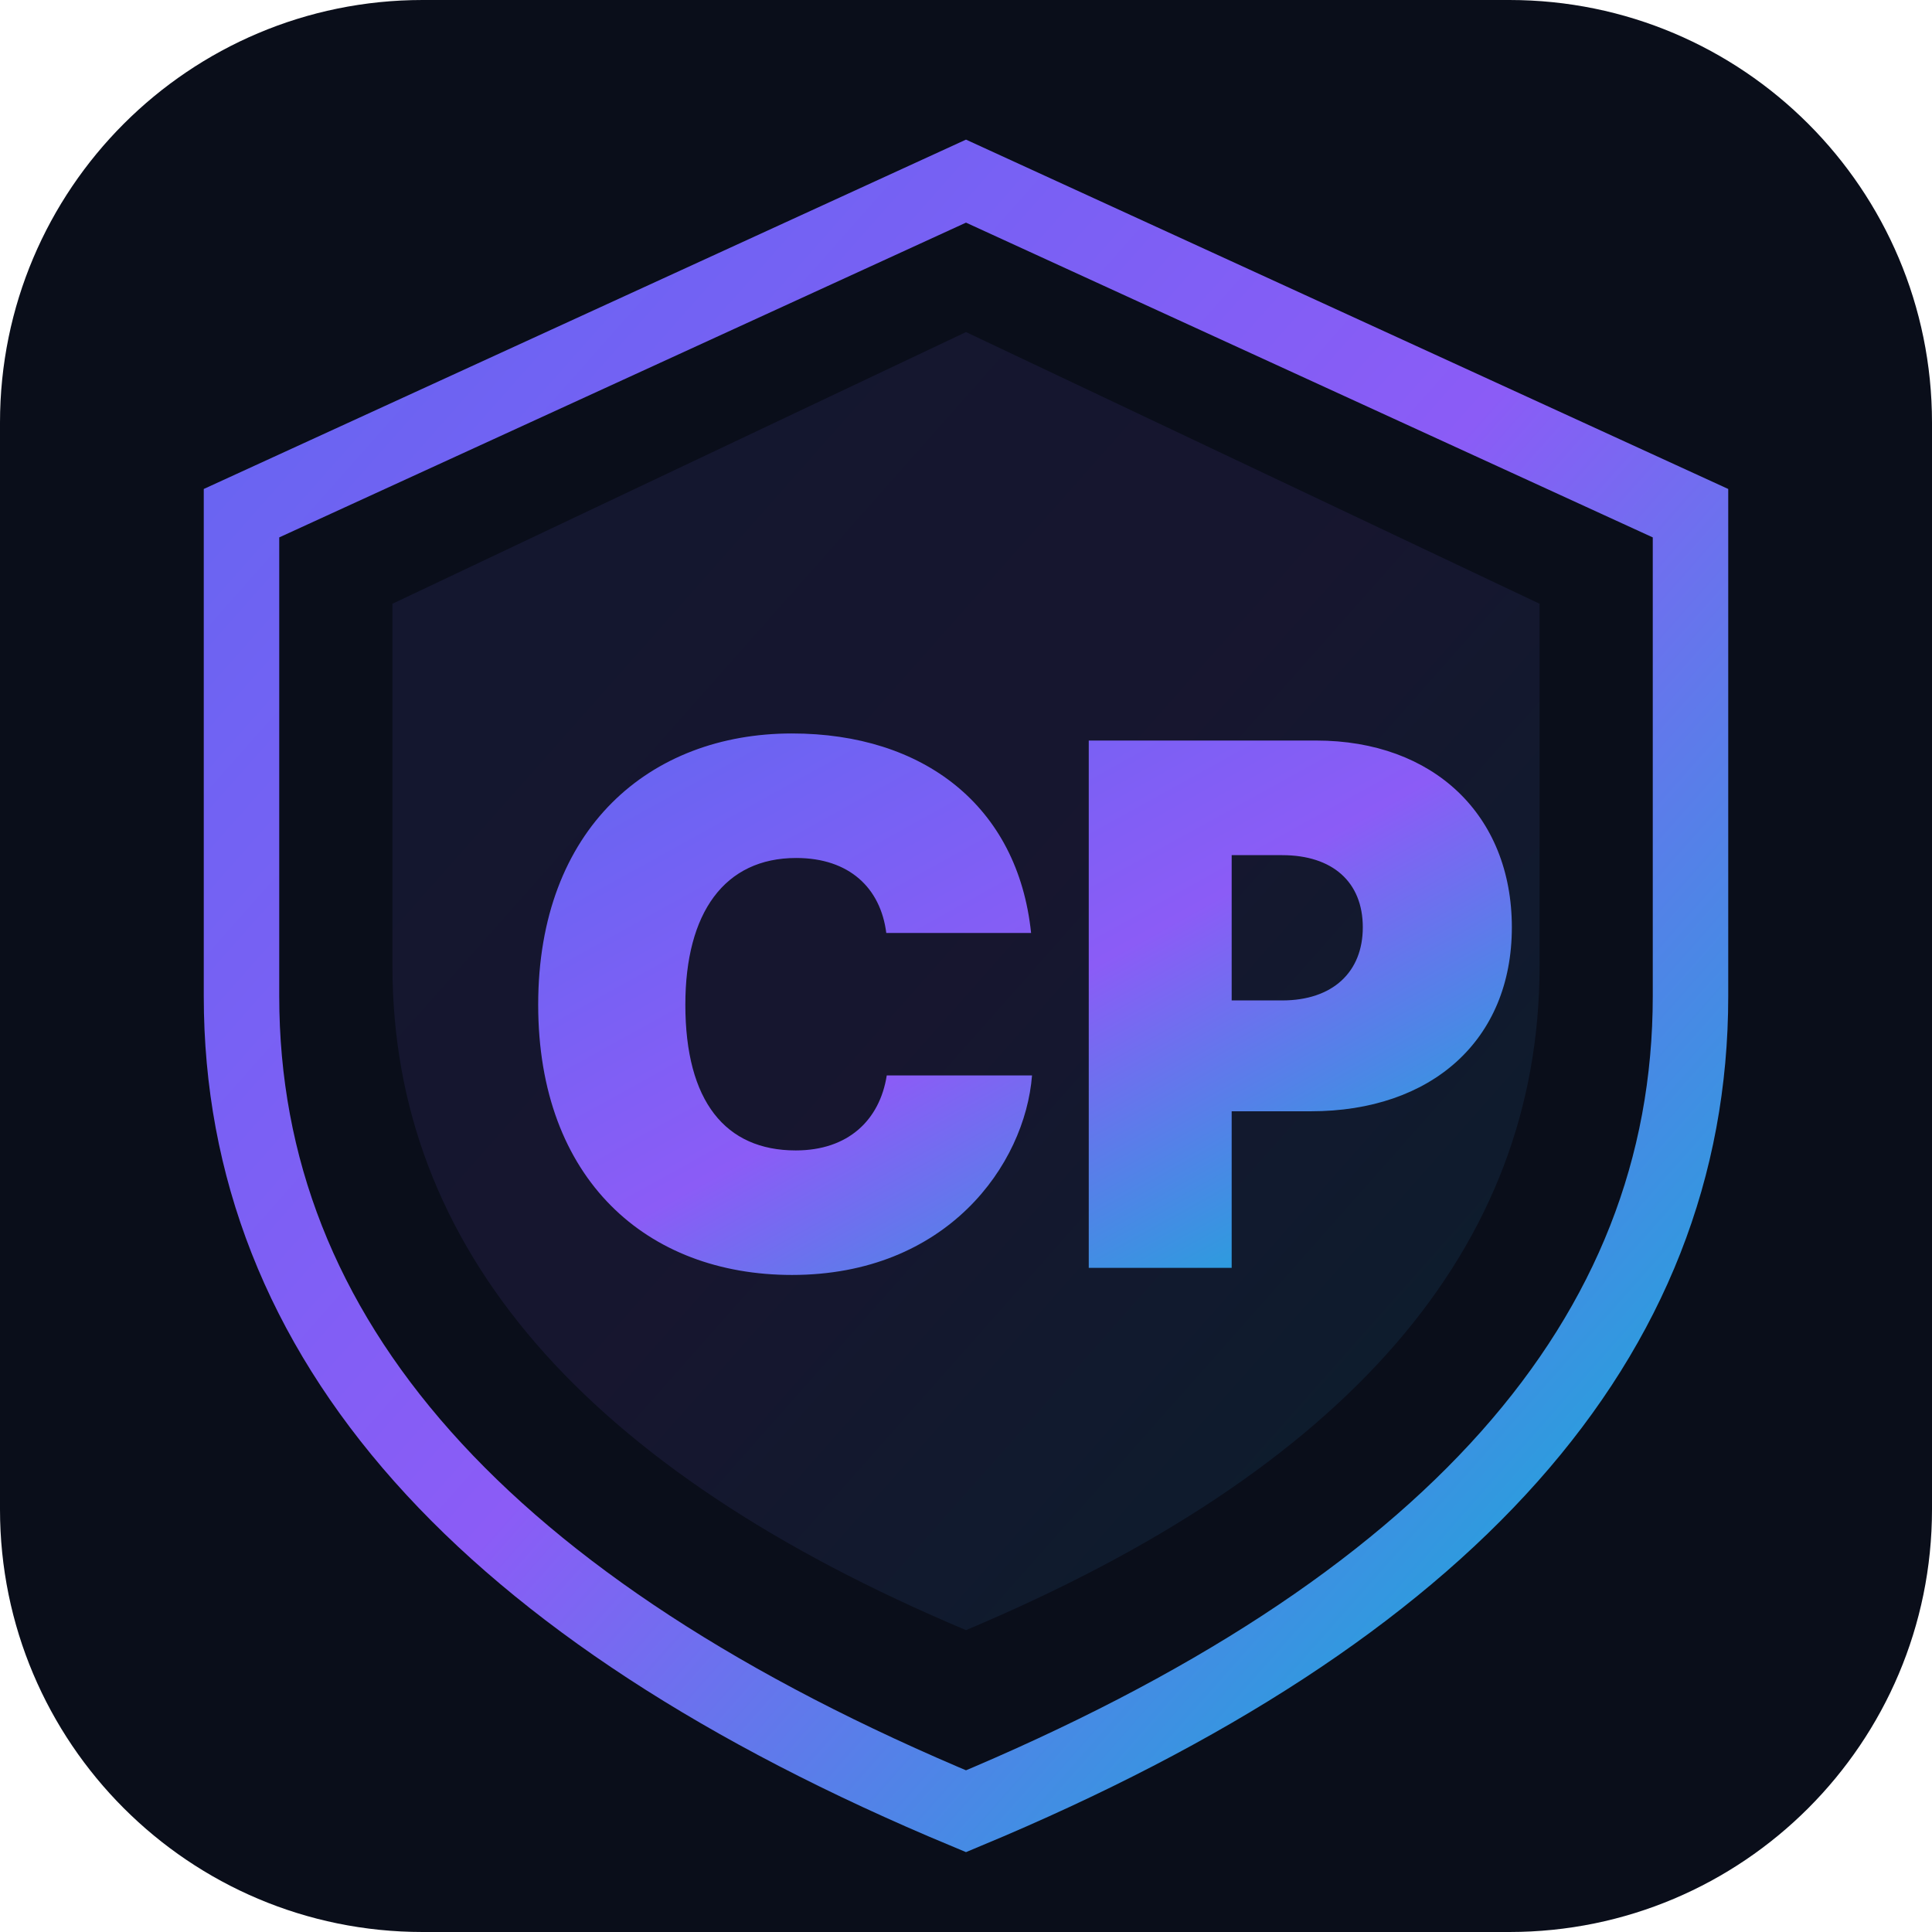
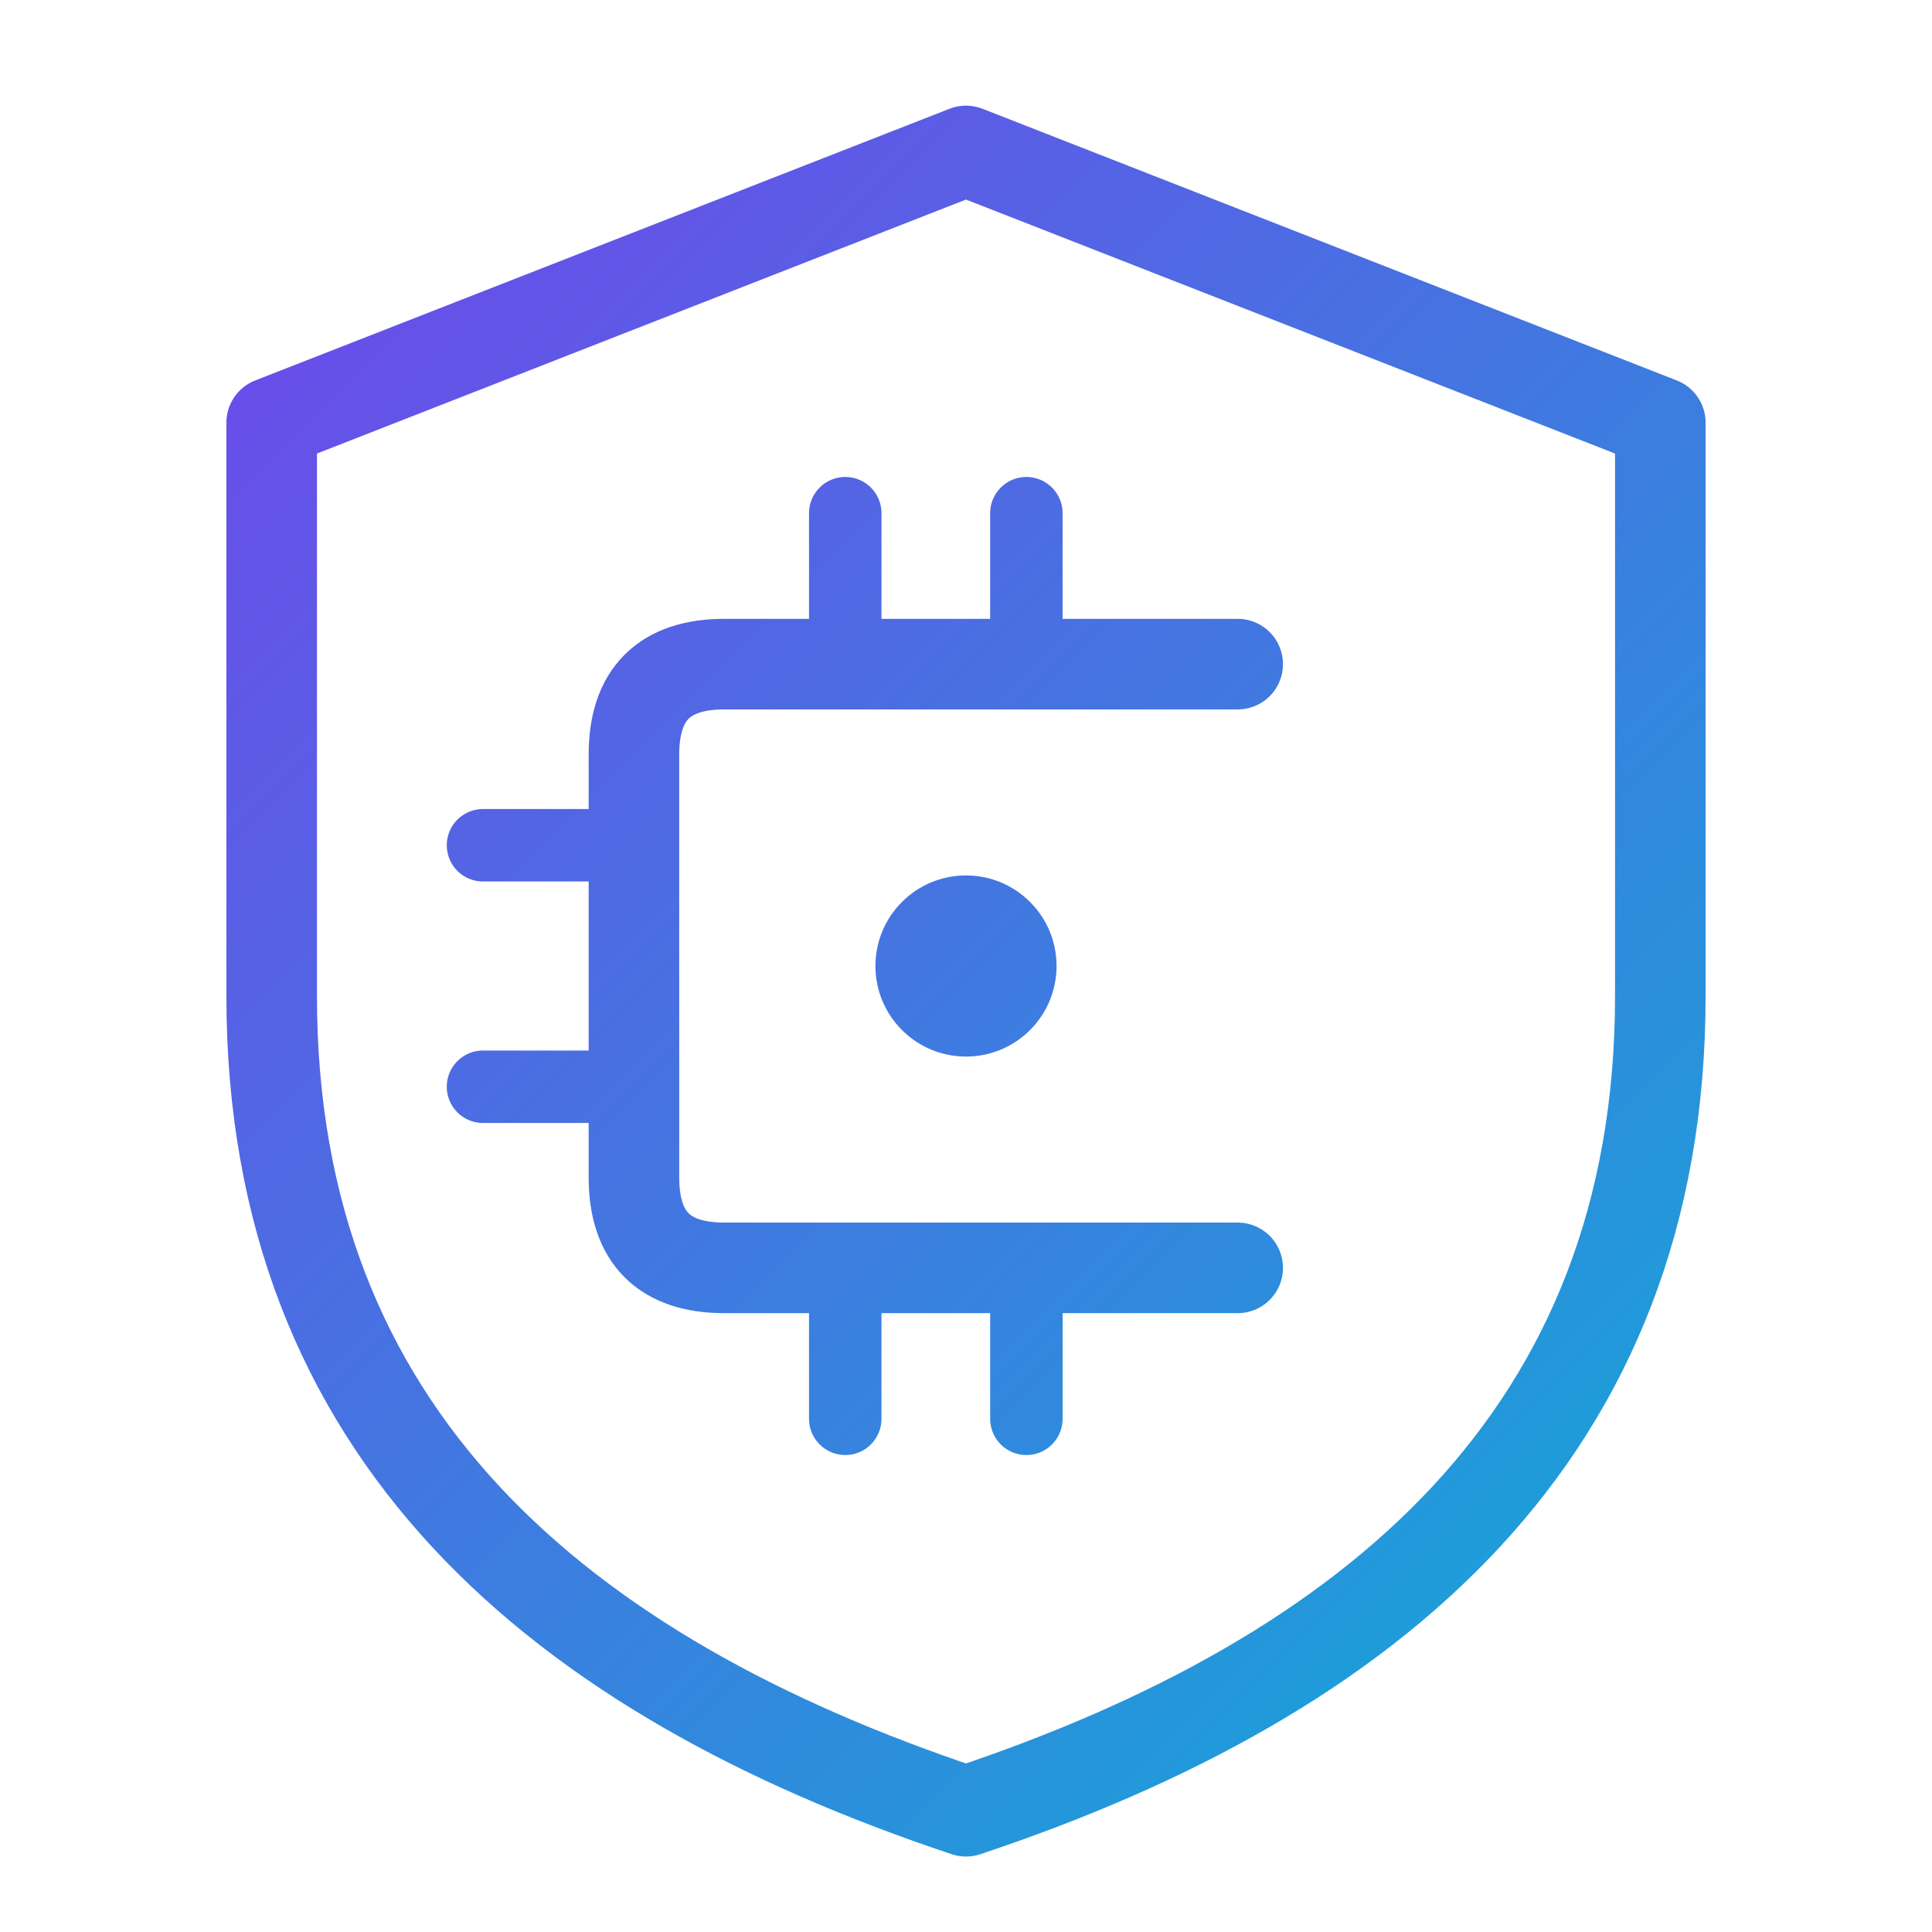
<svg xmlns="http://www.w3.org/2000/svg" viewBox="0 0 64 64">
  <defs>
-     <linearGradient id="sg" x1="0%" y1="0%" x2="100%" y2="100%">
-       <stop offset="0%" stop-color="#6366f1" />
-       <stop offset="50%" stop-color="#8b5cf6" />
-       <stop offset="100%" stop-color="#06b6d4" />
+     <linearGradient id="g" x1="0" y1="0" x2="64" y2="64" gradientUnits="userSpaceOnUse">
+       <stop stop-color="#7c3aed" />
+       <stop offset="1" stop-color="#06b6d4" />
    </linearGradient>
  </defs>
-   <rect width="64" height="64" rx="14" fill="#0a0e1a" />
-   <path d="M32,6 L56,17 L56,33 Q56,50 32,60 Q8,50 8,33 L8,17 Z" fill="none" stroke="url(#sg)" stroke-width="2.5" />
-   <path d="M32,11 L51,20 L51,32 Q51,46 32,54 Q13,46 13,32 L13,20 Z" fill="url(#sg)" opacity=".1" />
-   <text x="17" y="42" fill="url(#sg)" font-family="Inter,Arial,sans-serif" font-size="24" font-weight="900">CP</text>
+   <path d="M32,5 L55,14 L55,33 C55,47.5 45.5,55.5 32,60 C18.5,55.5 9,47.5 9,33 L9,14 Z" fill="none" stroke="url(#g)" stroke-width="3" stroke-linejoin="round" />
+   <path d="M41,22 L24,22 Q21,22 21,25 L21,39 Q21,42 24,42 L41,42" fill="none" stroke="url(#g)" stroke-width="3" stroke-linecap="round" stroke-linejoin="round" />
+   <line x1="16" y1="28" x2="21" y2="28" stroke="url(#g)" stroke-width="2.4" stroke-linecap="round" />
+   <line x1="16" y1="36" x2="21" y2="36" stroke="url(#g)" stroke-width="2.4" stroke-linecap="round" />
+   <line x1="28" y1="17" x2="28" y2="22" stroke="url(#g)" stroke-width="2.4" stroke-linecap="round" />
+   <line x1="34" y1="17" x2="34" y2="22" stroke="url(#g)" stroke-width="2.4" stroke-linecap="round" />
+   <line x1="28" y1="42" x2="28" y2="47" stroke="url(#g)" stroke-width="2.4" stroke-linecap="round" />
+   <line x1="34" y1="42" x2="34" y2="47" stroke="url(#g)" stroke-width="2.4" stroke-linecap="round" />
+   <circle cx="32" cy="32" r="3" fill="url(#g)" />
</svg>
